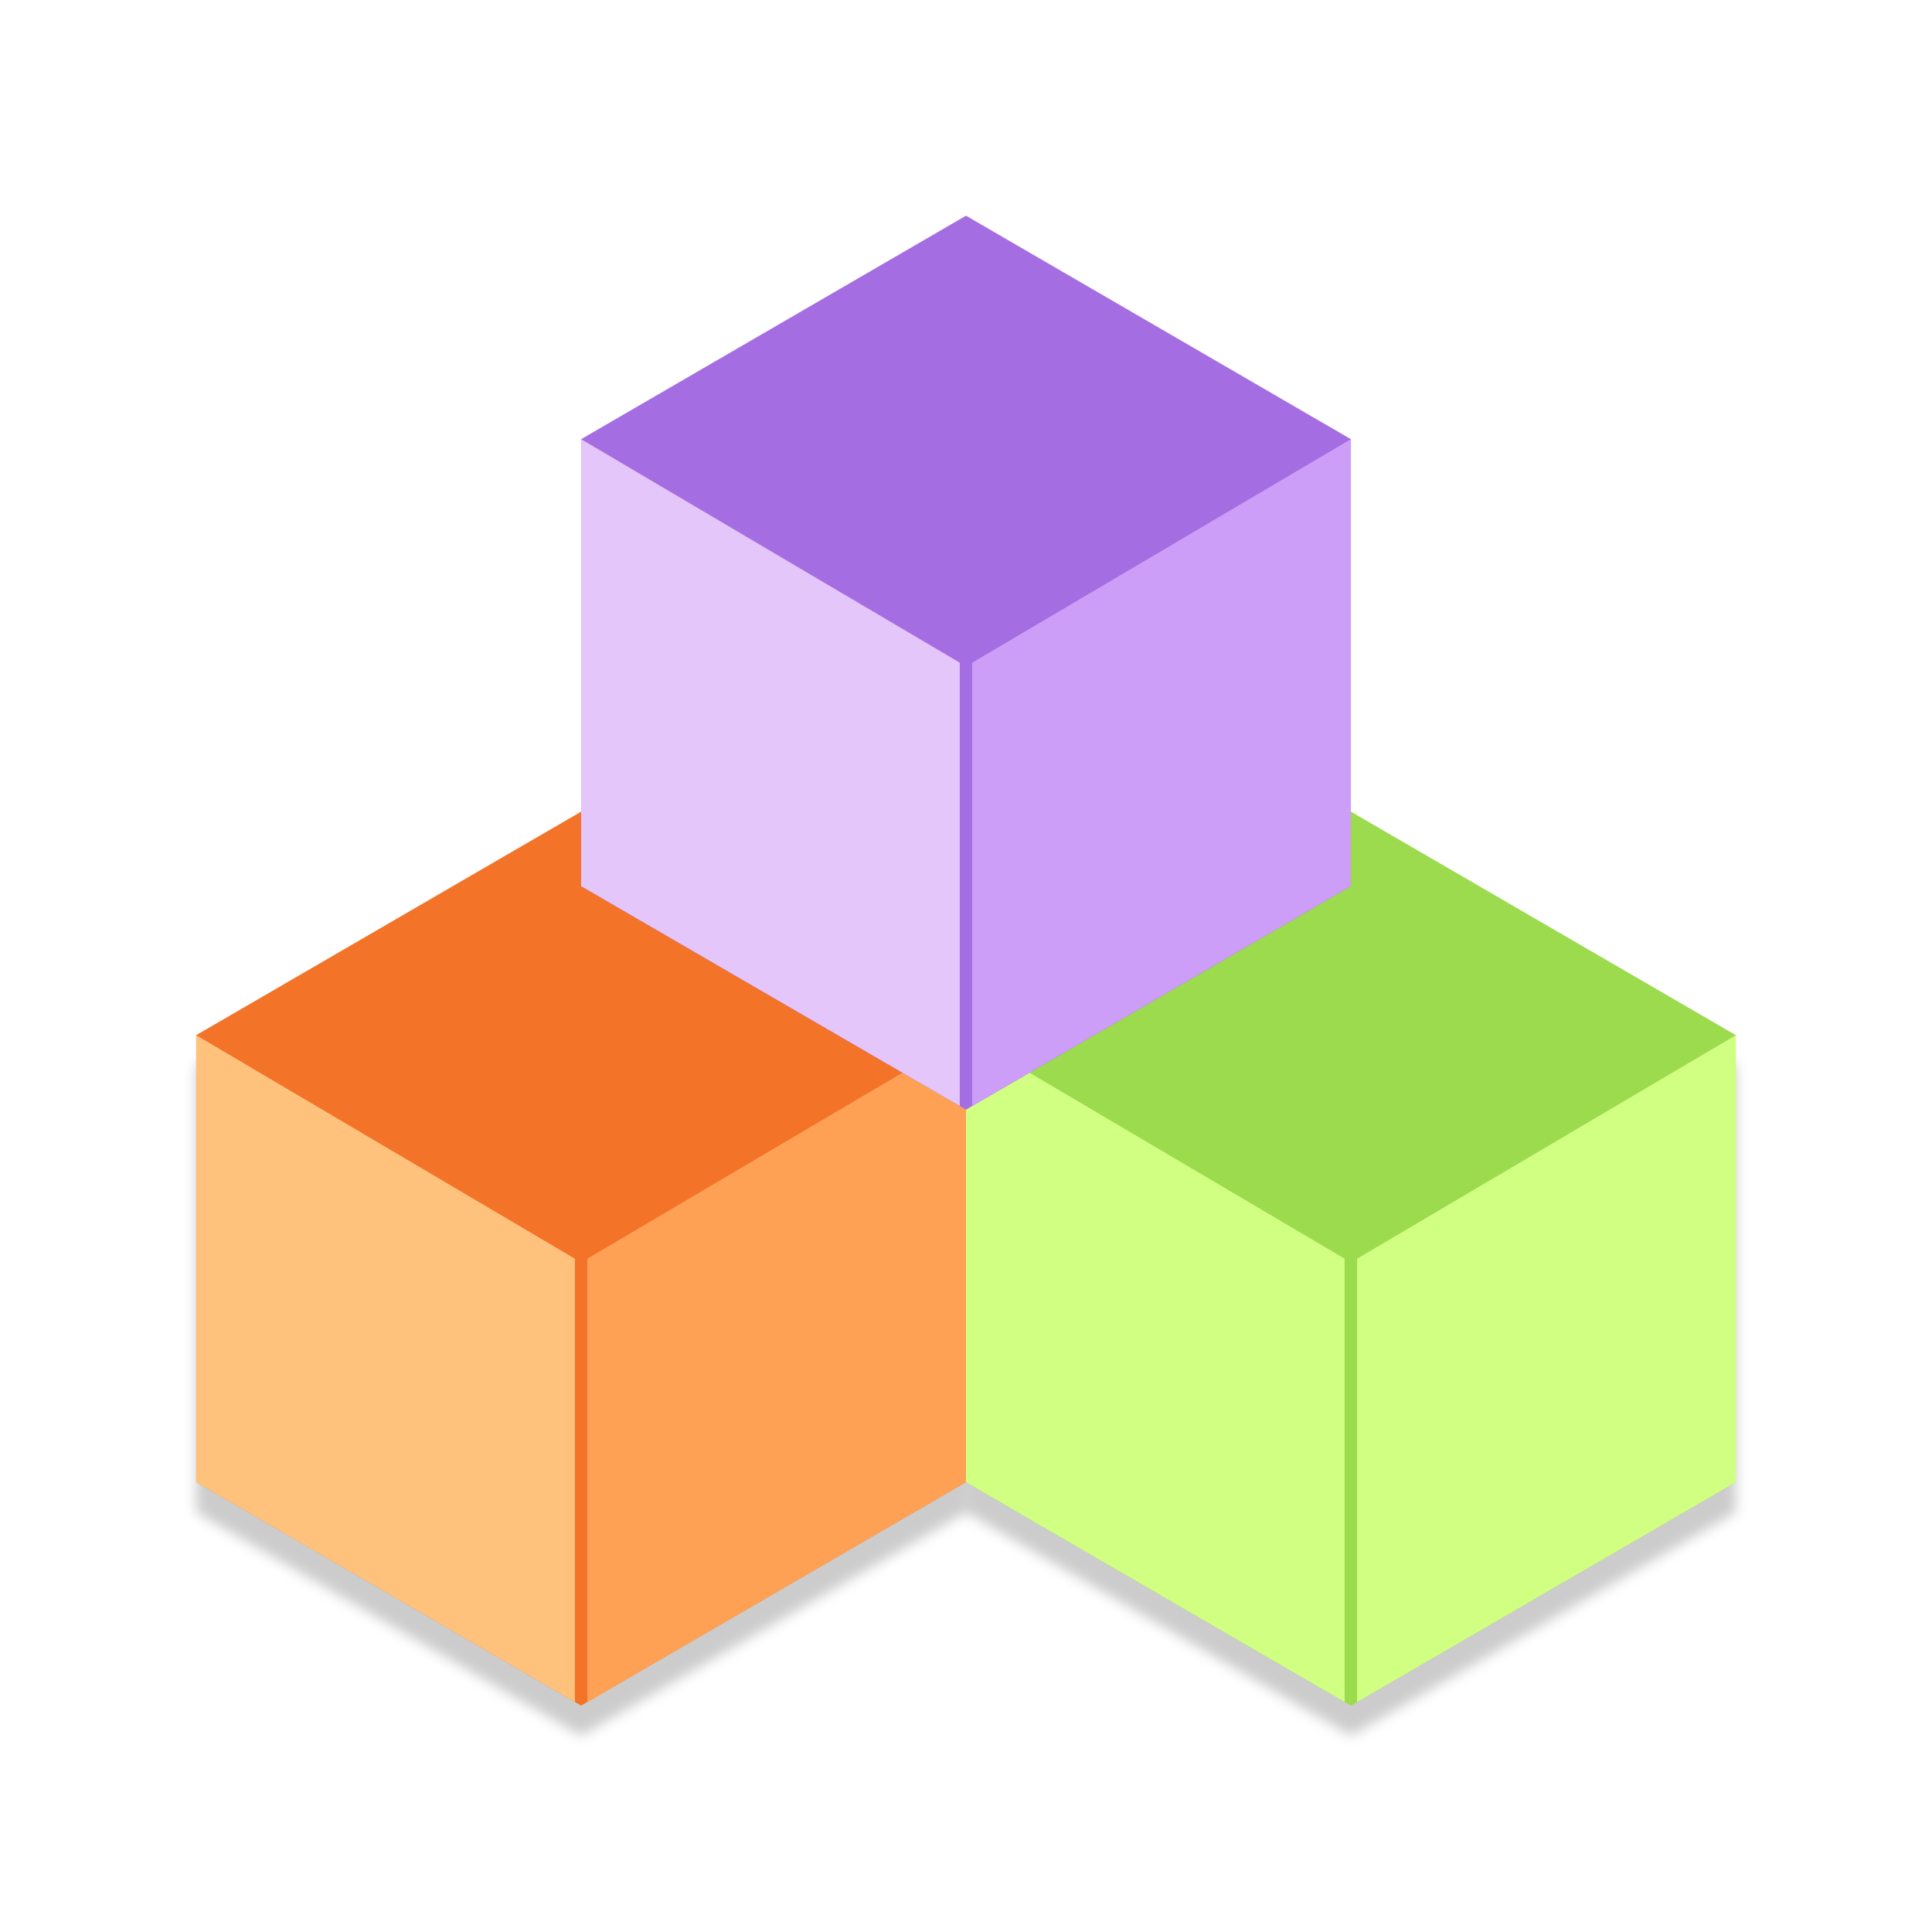
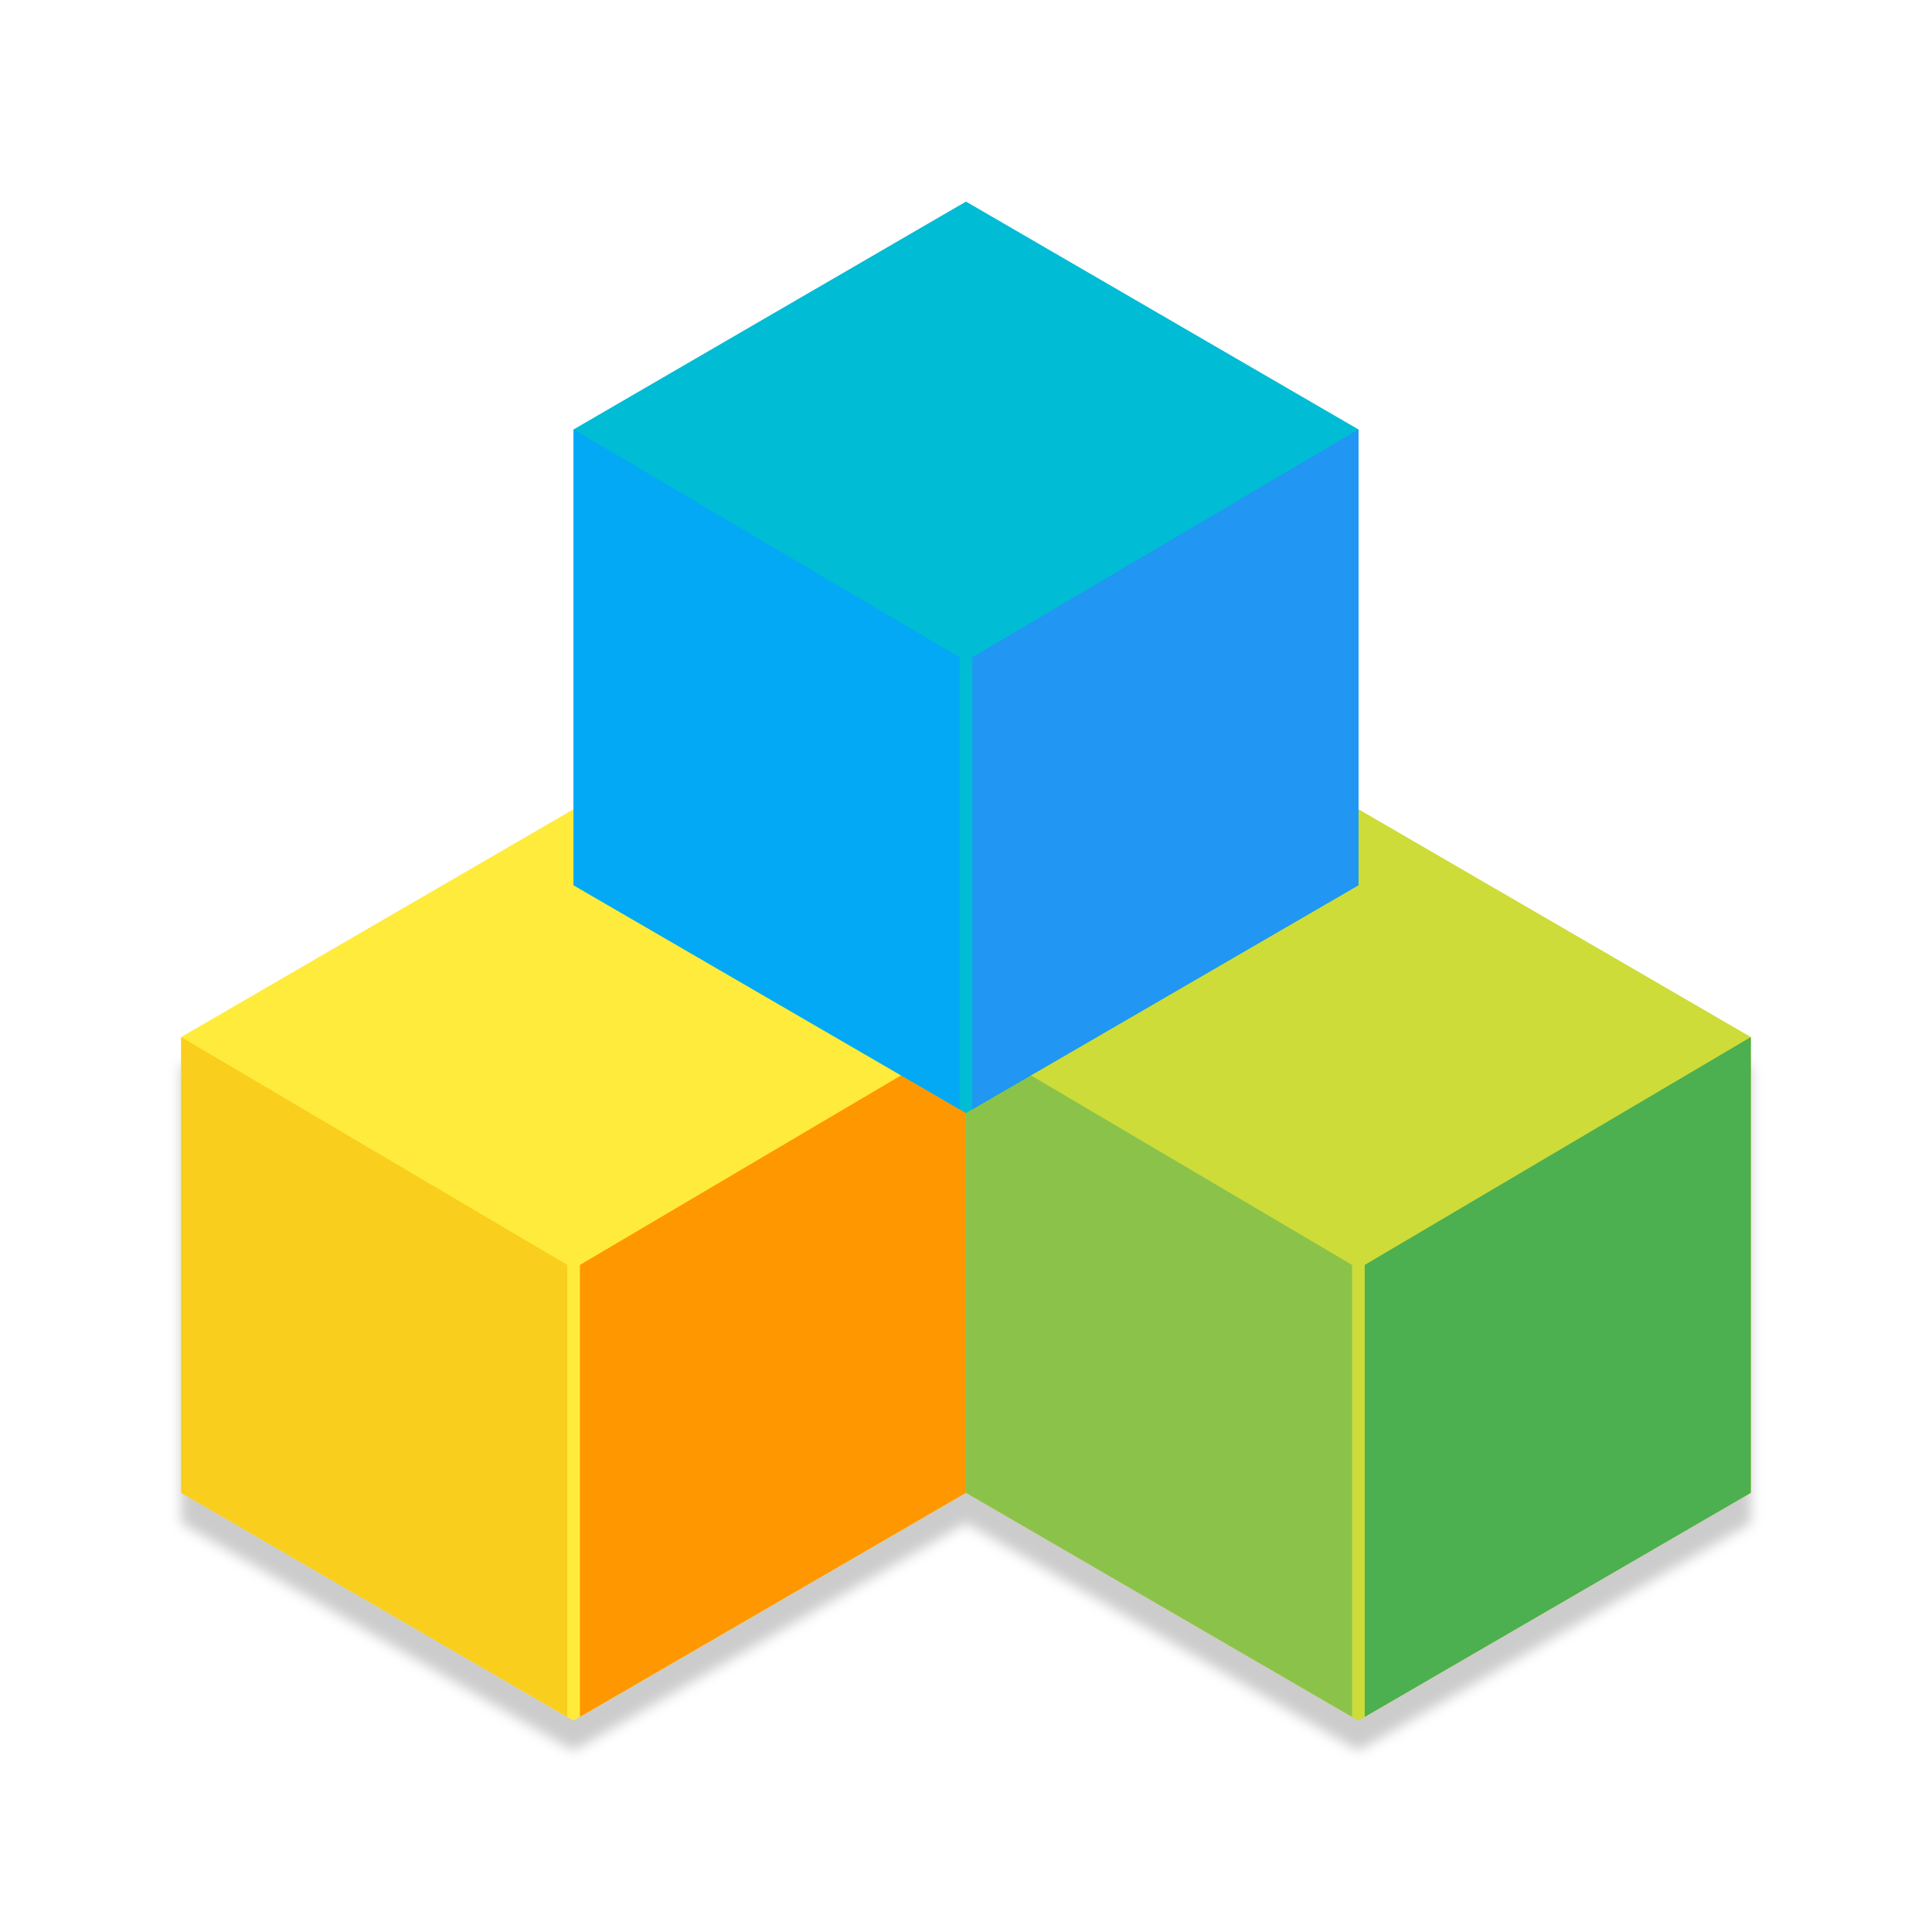
<svg xmlns="http://www.w3.org/2000/svg" width="48" height="48" viewBox="0 0 12.7 12.7" version="1.1" id="svg5652">
  <defs id="defs5646">
-     <filter style="color-interpolation-filters:sRGB" id="filter4555" x="-0.019" width="1.038" y="-0.016" height="1.033">
-       <feGaussianBlur stdDeviation="0.983" id="feGaussianBlur4557" />
-     </filter>
-     <filter style="color-interpolation-filters:sRGB" id="filter4559" x="-0.019" width="1.038" y="-0.016" height="1.033">
-       <feGaussianBlur stdDeviation="0.983" id="feGaussianBlur4561" />
+     <filter style="color-interpolation-filters:sRGB" id="filter4543" x="-0.009" width="1.019" y="-0.016" height="1.033">
+       <feGaussianBlur stdDeviation="0.054" id="feGaussianBlur4545" />
    </filter>
  </defs>
-   <g id="layer1" transform="translate(-4.4504802e-7,-284.3)">
-     <polygon points="576,187.061 540,124.708 576,62.354 648,62.354 684,124.708 648,187.061 " style="opacity:0.2;fill:#000000;stroke:none;stroke-width:9.138;stroke-miterlimit:4;stroke-dasharray:none;stroke-opacity:1;filter:url(#filter4559)" id="55-4-3" transform="matrix(0,0.04080771,-0.04057614,0,8.880079,267.7977)" />
-     <polygon points="576,187.061 540,124.708 576,62.354 648,62.354 684,124.708 648,187.061 " style="opacity:0.2;fill:#000000;stroke:none;stroke-width:9.138;stroke-miterlimit:4;stroke-dasharray:none;stroke-opacity:1;filter:url(#filter4555)" id="55-4-3-6" transform="matrix(0,0.04080771,-0.04057614,0,13.94023,267.7977)" />
-     <polygon points="540,124.708 576,62.354 648,62.354 684,124.708 648,187.061 576,187.061 " style="fill:#9bdb4d;stroke:none;stroke-width:9.138;stroke-miterlimit:4;stroke-dasharray:none;stroke-opacity:1" id="55-2" transform="matrix(0,0.04080771,-0.04057614,0,13.94023,267.5992)" />
-     <path style="fill:#d1ff82;stroke:none;stroke-width:0.182px;stroke-linecap:butt;stroke-linejoin:miter;stroke-opacity:1" d="m 6.35,294.043 2.489,1.445 v -2.914 l -2.489,-1.469 z" id="path6449-62-9" />
-     <path style="fill:#d1ff82;stroke:none;stroke-width:0.182px;stroke-linecap:butt;stroke-linejoin:miter;stroke-opacity:1" d="m 11.41,294.043 -2.489,1.445 v -2.914 l 2.489,-1.469 z" id="path6449-62-7-3" />
-     <polygon points="684,124.708 648,187.061 576,187.061 540,124.708 576,62.354 648,62.354 " style="fill:#f37329;stroke:none;stroke-width:9.138;stroke-miterlimit:4;stroke-dasharray:none;stroke-opacity:1" id="55-4" transform="matrix(0,0.04080771,-0.04057614,0,8.880079,267.5992)" />
-     <path style="fill:#ffc27d;stroke:none;stroke-width:0.182px;stroke-linecap:butt;stroke-linejoin:miter;stroke-opacity:1" d="m 1.29,294.043 2.489,1.445 v -2.914 l -2.489,-1.469 z" id="path6449-62-78" />
-     <path style="fill:#ffa154;stroke:none;stroke-width:0.182px;stroke-linecap:butt;stroke-linejoin:miter;stroke-opacity:1" d="m 6.35,294.043 -2.489,1.445 v -2.914 l 2.489,-1.469 z" id="path6449-62-7-4" />
-     <polygon points="648,187.061 576,187.061 540,124.708 576,62.354 648,62.354 684,124.708 " style="fill:#a56de2;stroke:none;stroke-width:9.138;stroke-miterlimit:4;stroke-dasharray:none;stroke-opacity:1" id="55" transform="matrix(0,0.04080771,-0.04057614,0,11.41016,263.6817)" />
-     <path style="fill:#e4c6fa;stroke:none;stroke-width:0.182px;stroke-linecap:butt;stroke-linejoin:miter;stroke-opacity:1" d="m 3.82,290.125 2.489,1.445 v -2.914 l -2.489,-1.469 z" id="path6449-62" />
-     <path style="fill:#cd9ef7;stroke:none;stroke-width:0.182px;stroke-linecap:butt;stroke-linejoin:miter;stroke-opacity:1" d="m 8.88,290.125 -2.489,1.445 v -2.914 l 2.489,-1.469 z" id="path6449-62-7" />
+   <g id="layer1" transform="translate(0,-284.3)">
+     <path id="55-4-6" style="opacity:0.2;fill:#000000;stroke:none;stroke-width:0.505;stroke-miterlimit:4;stroke-dasharray:none;stroke-opacity:1;filter:url(#filter4543)" d="m 11.906,295.412 -3.44,-1.997 v -3.994 l 3.44,-1.997 3.44,1.997 v 3.994 z m -6.879,0 -3.44,-1.997 v -3.994 l 3.44,-1.997 3.44,1.997 v 3.994 z" transform="matrix(0.7500001,0,0,0.7500001,0,74.24998)" />
+     <polygon points="540,124.708 576,62.354 648,62.354 684,124.708 648,187.061 576,187.061 " style="fill:#cddc39;stroke:none;stroke-width:9.138;stroke-miterlimit:4;stroke-dasharray:none;stroke-opacity:1" id="55-2" transform="matrix(0,0.04160787,-0.04137176,0,14.08906,267.1511)" />
+     <path style="fill:#8bc34a;stroke:none;stroke-width:0.186px;stroke-linecap:butt;stroke-linejoin:miter;stroke-opacity:1" d="m 6.35,294.113 2.538,1.473 v -2.971 l -2.538,-1.498 z" id="path6449-62-9" />
+     <path style="fill:#4caf50;stroke:none;stroke-width:0.186px;stroke-linecap:butt;stroke-linejoin:miter;stroke-opacity:1" d="m 11.509,294.113 -2.538,1.473 v -2.971 l 2.538,-1.498 z" id="path6449-62-7-3" />
+     <polygon points="684,124.708 648,187.061 576,187.061 540,124.708 576,62.354 648,62.354 " style="fill:#ffeb3b;stroke:none;stroke-width:9.138;stroke-miterlimit:4;stroke-dasharray:none;stroke-opacity:1" id="55-4" transform="matrix(0,0.04160787,-0.04137176,0,8.929688,267.1511)" />
+     <path style="fill:#f9ce1d;stroke:none;stroke-width:0.186px;stroke-linecap:butt;stroke-linejoin:miter;stroke-opacity:1" d="m 1.191,294.113 2.538,1.473 v -2.971 l -2.538,-1.498 z" id="path6449-62-78" />
+     <path style="fill:#ff9800;stroke:none;stroke-width:0.186px;stroke-linecap:butt;stroke-linejoin:miter;stroke-opacity:1" d="m 6.35,294.113 -2.538,1.473 v -2.971 l 2.538,-1.498 z" id="path6449-62-7-4" />
+     <polygon points="648,187.061 576,187.061 540,124.708 576,62.354 648,62.354 684,124.708 " style="fill:#00bcd4;stroke:none;stroke-width:9.138;stroke-miterlimit:4;stroke-dasharray:none;stroke-opacity:1" id="55" transform="matrix(0,0.04160787,-0.04137176,0,11.50938,263.1568)" />
+     <path style="fill:#03a9f4;stroke:none;stroke-width:0.186px;stroke-linecap:butt;stroke-linejoin:miter;stroke-opacity:1" d="m 3.77,290.119 2.538,1.473 v -2.971 l -2.538,-1.498 z" id="path6449-62" />
+     <path style="fill:#2196f3;stroke:none;stroke-width:0.186px;stroke-linecap:butt;stroke-linejoin:miter;stroke-opacity:1" d="m 8.93,290.119 -2.538,1.473 v -2.971 l 2.538,-1.498 z" id="path6449-62-7" />
  </g>
</svg>
